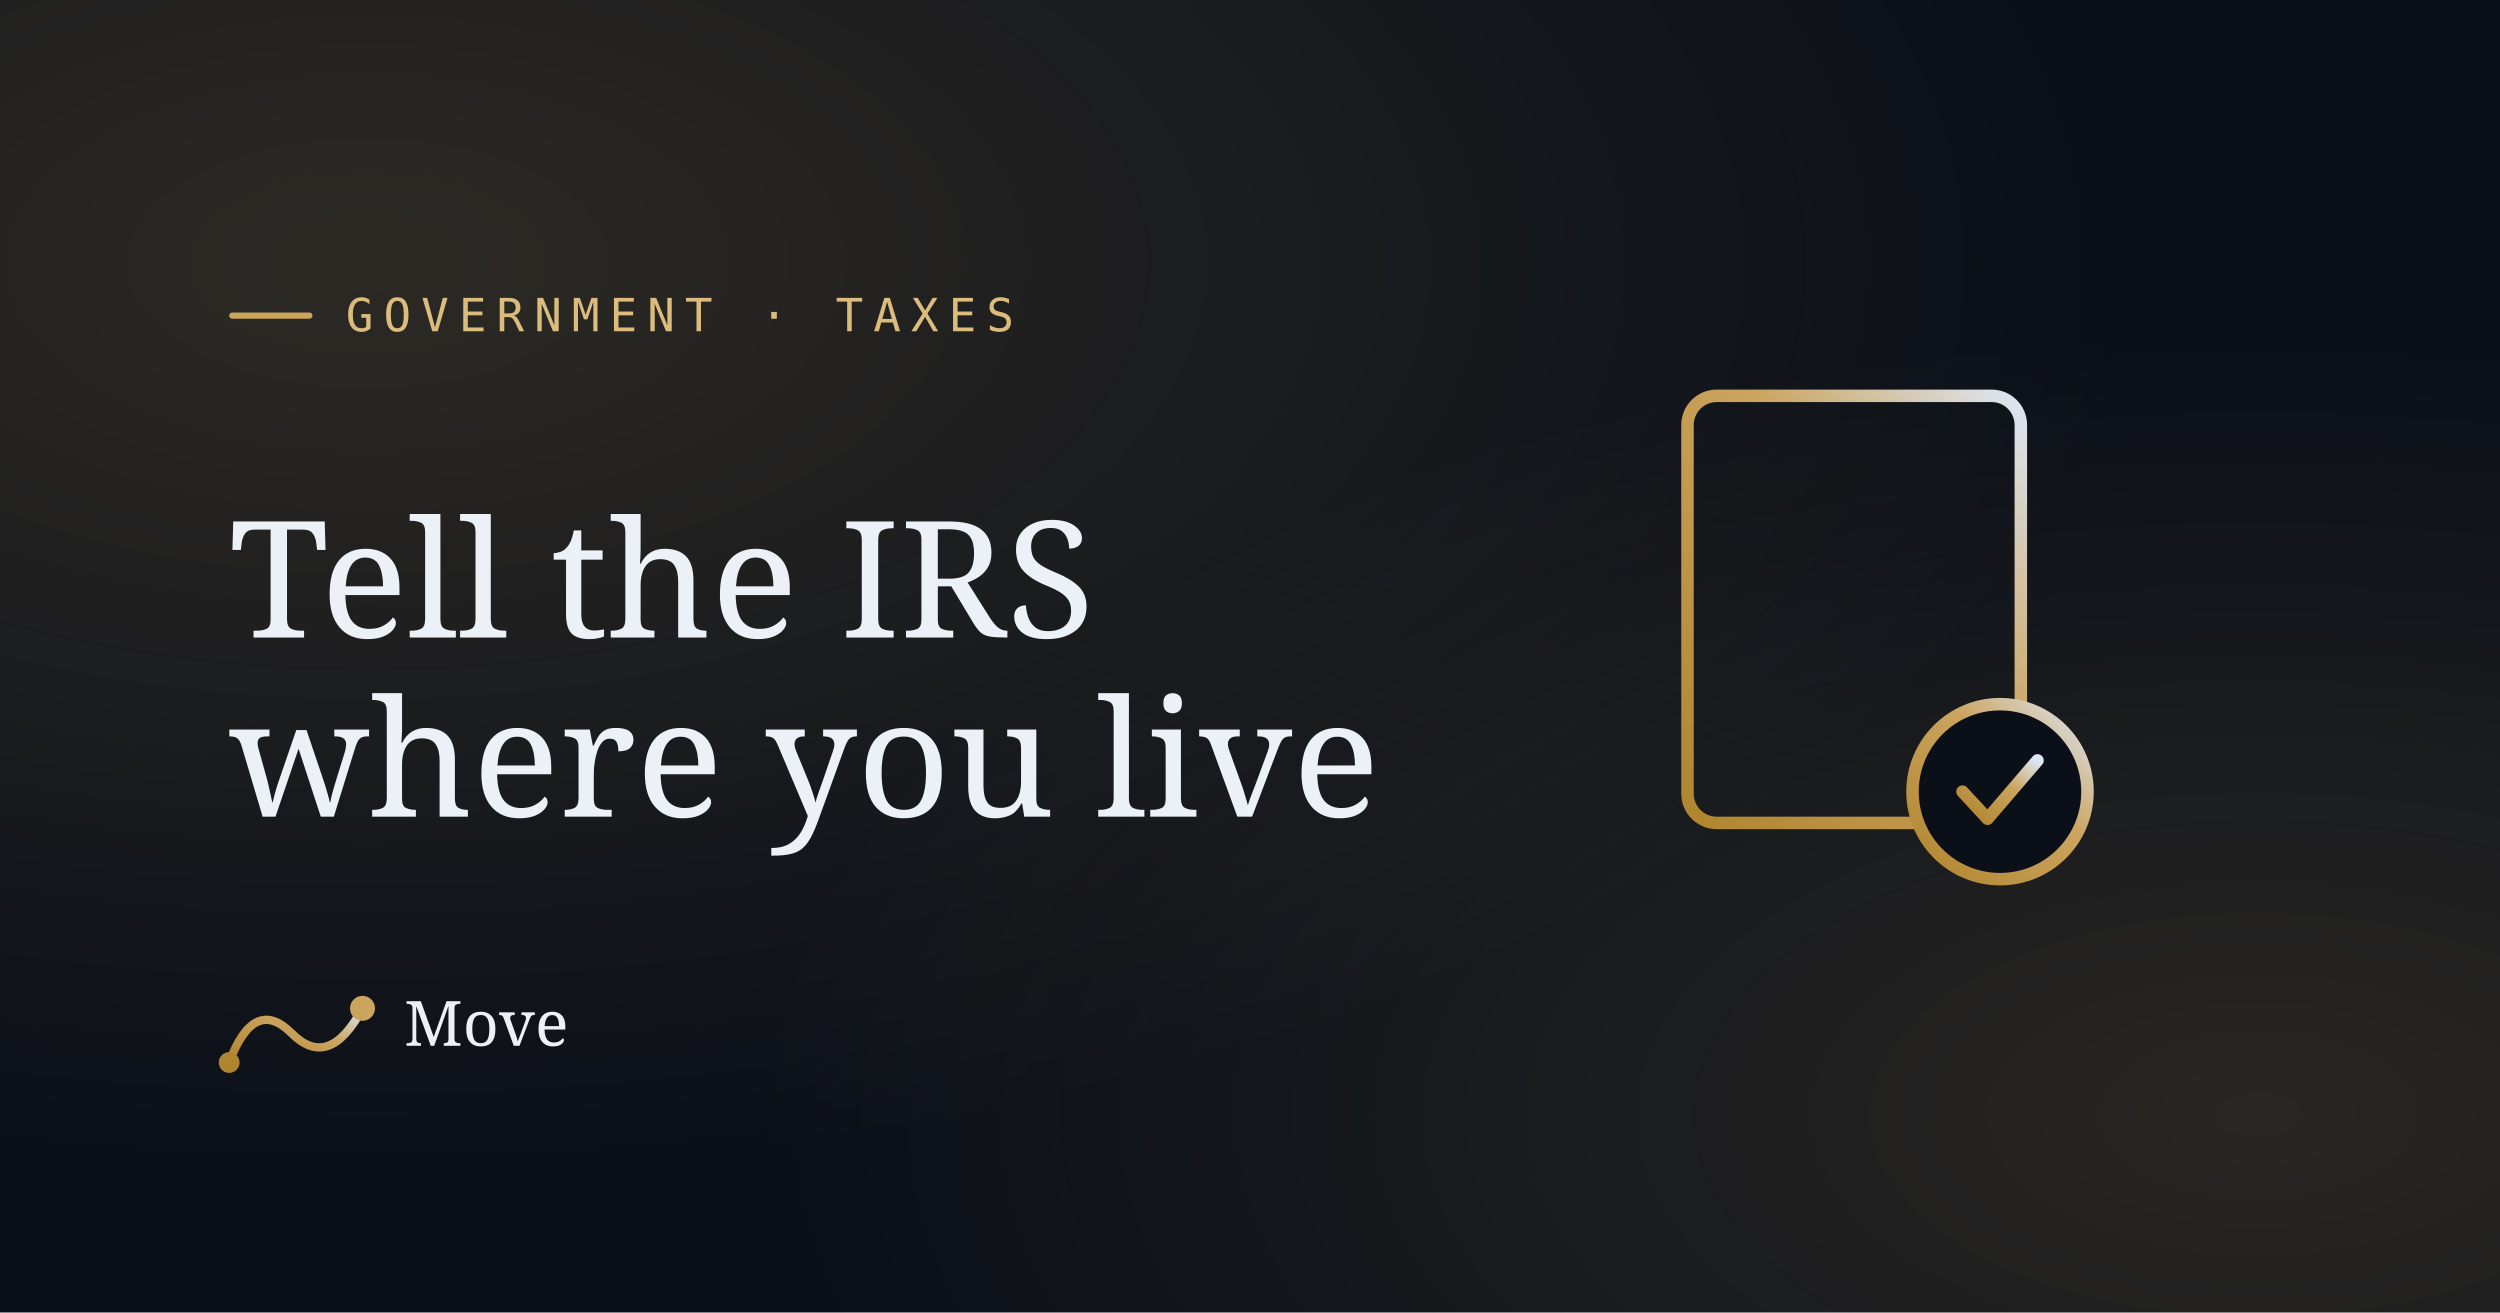
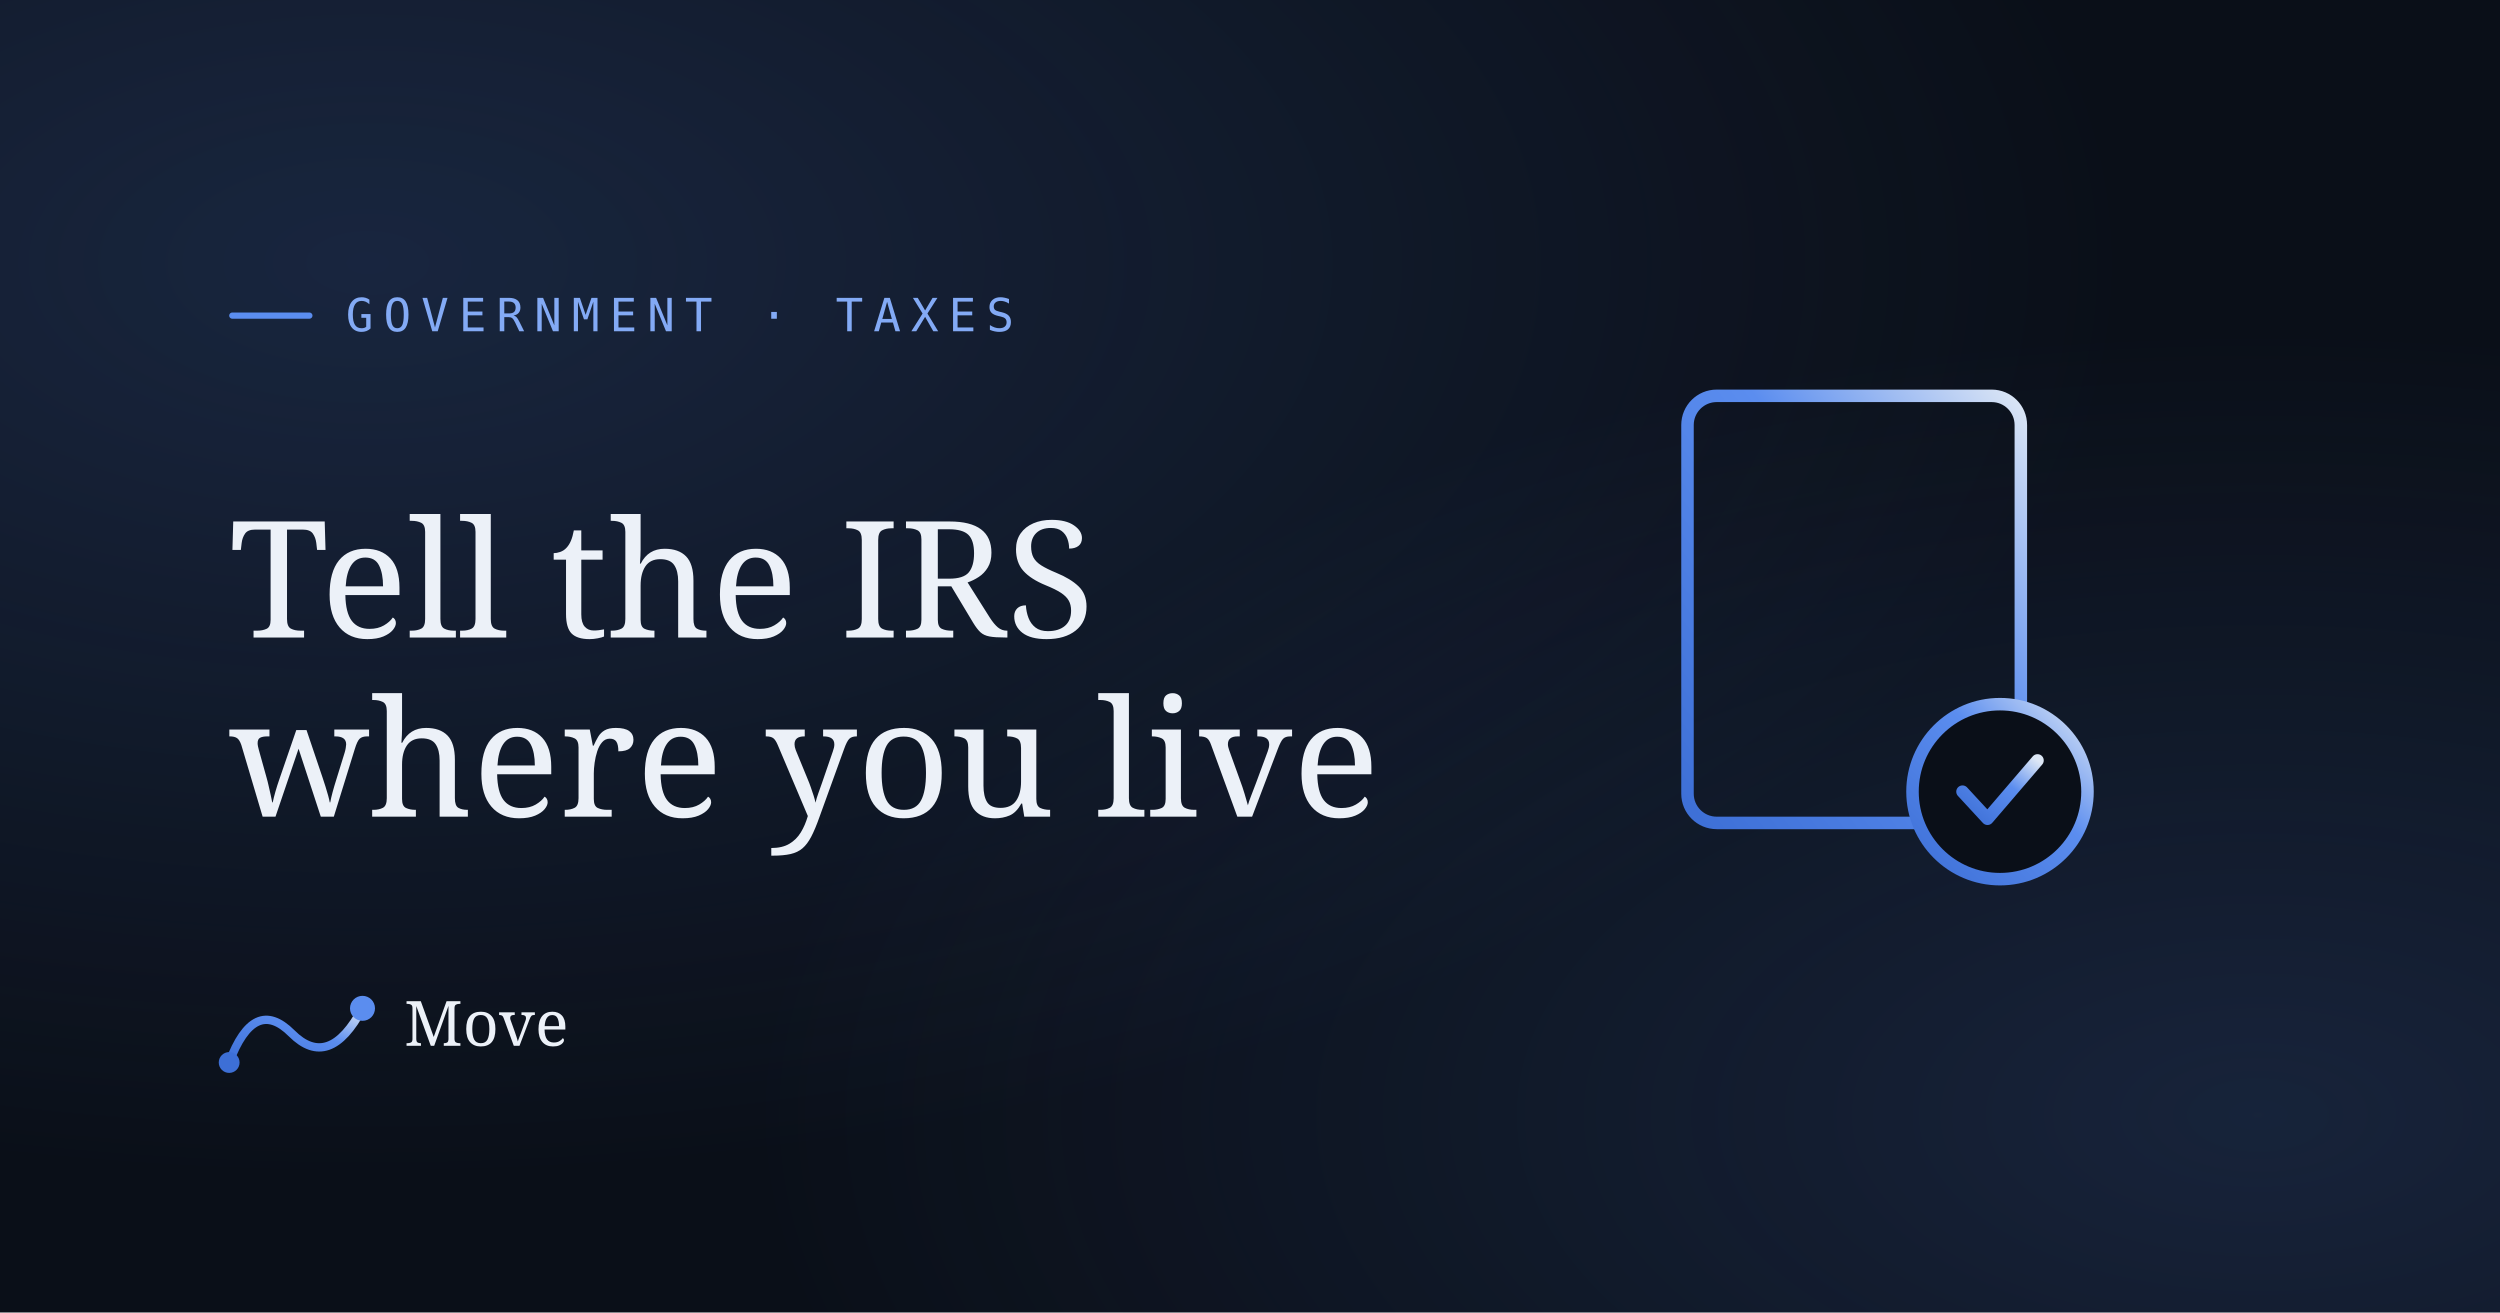
<svg xmlns="http://www.w3.org/2000/svg" viewBox="0 0 1200 630" fill="none" role="img" aria-label="Updating your address with the IRS">
  <defs>
    <linearGradient id="flow" x1="0" y1="1" x2="1" y2="0">
-       <stop offset="0%" stop-color="#B0852F" />
-       <stop offset="60%" stop-color="#CBA45E" />
+       <stop offset="0%" stop-color="#3D6FD6" />
+       <stop offset="60%" stop-color="#5B8DEF" />
      <stop offset="100%" stop-color="#DDE7F5" />
    </linearGradient>
    <radialGradient id="tr" cx="0.15" cy="0.2" r="0.7">
-       <stop offset="0%" stop-color="#CBA45E" stop-opacity="0.18" />
-       <stop offset="100%" stop-color="#CBA45E" stop-opacity="0" />
+       <stop offset="0%" stop-color="#5B8DEF" stop-opacity="0.18" />
+       <stop offset="100%" stop-color="#5B8DEF" stop-opacity="0" />
    </radialGradient>
    <radialGradient id="br" cx="0.9" cy="0.85" r="0.6">
-       <stop offset="0%" stop-color="#CBA45E" stop-opacity="0.16" />
-       <stop offset="100%" stop-color="#CBA45E" stop-opacity="0" />
+       <stop offset="0%" stop-color="#5B8DEF" stop-opacity="0.16" />
+       <stop offset="100%" stop-color="#5B8DEF" stop-opacity="0" />
    </radialGradient>
  </defs>
  <rect width="1200" height="630" fill="#0A0F18" />
  <rect width="1200" height="630" fill="url(#tr)" />
  <rect width="1200" height="630" fill="url(#br)" />
-   <rect x="110" y="150" width="40" height="3" rx="1.5" fill="#CBA45E" />
-   <text x="166" y="159" font-family="'Geist Mono', ui-monospace, monospace" font-size="22" letter-spacing="0.22em" fill="#DCBC7C">GOVERNMENT · TAXES</text>
+   <rect x="110" y="150" width="40" height="3" rx="1.5" fill="#5B8DEF" />
+   <text x="166" y="159" font-family="'Geist Mono', ui-monospace, monospace" font-size="22" letter-spacing="0.22em" fill="#83AAF5">GOVERNMENT · TAXES</text>
  <text x="110" y="306" font-family="Playfair Display, Didot, Georgia, serif" font-size="78" font-weight="500" fill="#ECF1F8" letter-spacing="0">Tell the IRS</text>
  <text x="110" y="392" font-family="Playfair Display, Didot, Georgia, serif" font-size="78" font-weight="500" fill="#ECF1F8" letter-spacing="0">where you live</text>
  <g transform="translate(800,210)" stroke="url(#flow)" stroke-width="6" stroke-linecap="round" stroke-linejoin="round">
    <rect x="10" y="-20" width="160" height="205" rx="14" />
    <line x1="40" y1="35" x2="140" y2="35" />
    <line x1="40" y1="72" x2="140" y2="72" />
    <line x1="40" y1="109" x2="104" y2="109" />
    <circle cx="160" cy="170" r="42" fill="#0A0F18" />
    <path d="M142 170 l12 13 l24 -28" />
  </g>
  <g transform="translate(110,470)">
    <path d="M0 40 Q 12 8, 30 26 T 64 14" stroke="url(#flow)" stroke-width="4" fill="none" stroke-linecap="round" />
-     <circle cx="0" cy="40" r="5" fill="#B0852F" />
-     <circle cx="64" cy="14" r="6" fill="#CBA45E" />
+     <circle cx="0" cy="40" r="5" fill="#3D6FD6" />
+     <circle cx="64" cy="14" r="6" fill="#5B8DEF" />
    <text x="84" y="32" font-family="Playfair Display, Didot, Georgia, serif" font-size="30" fill="#ECF1F8">Move</text>
  </g>
</svg>
